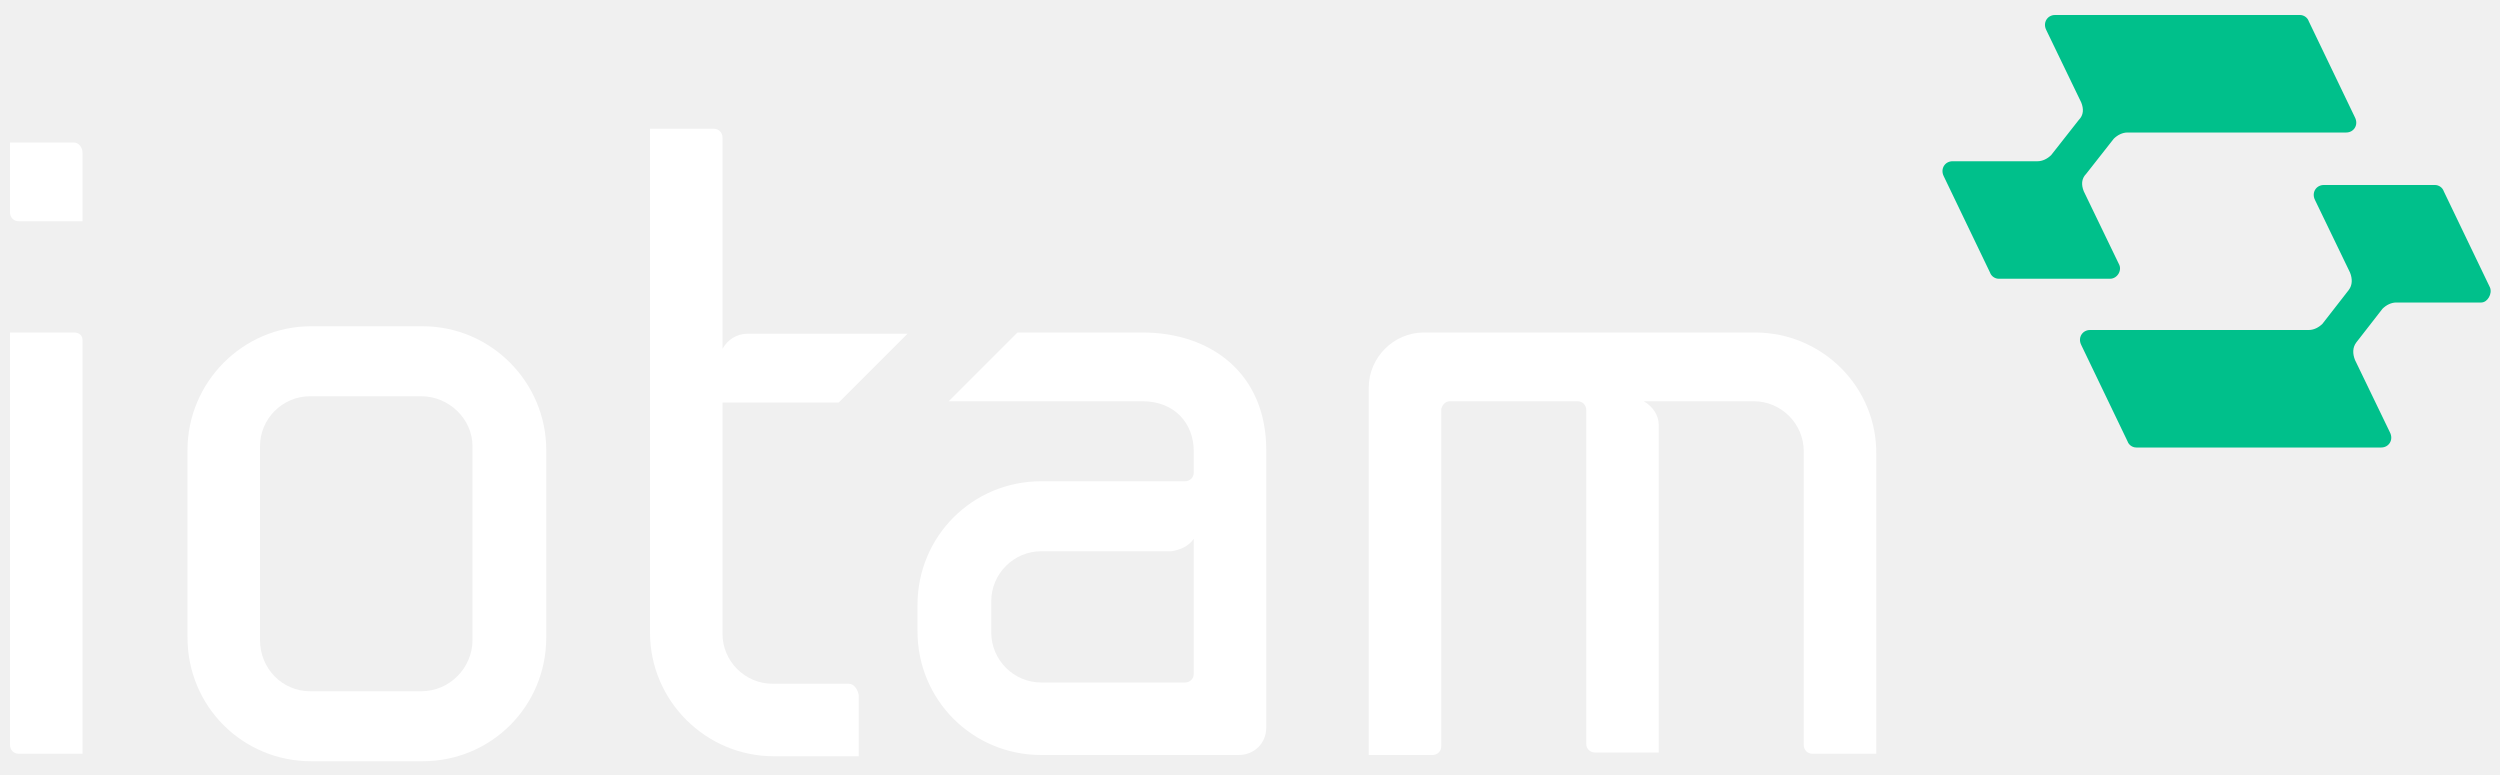
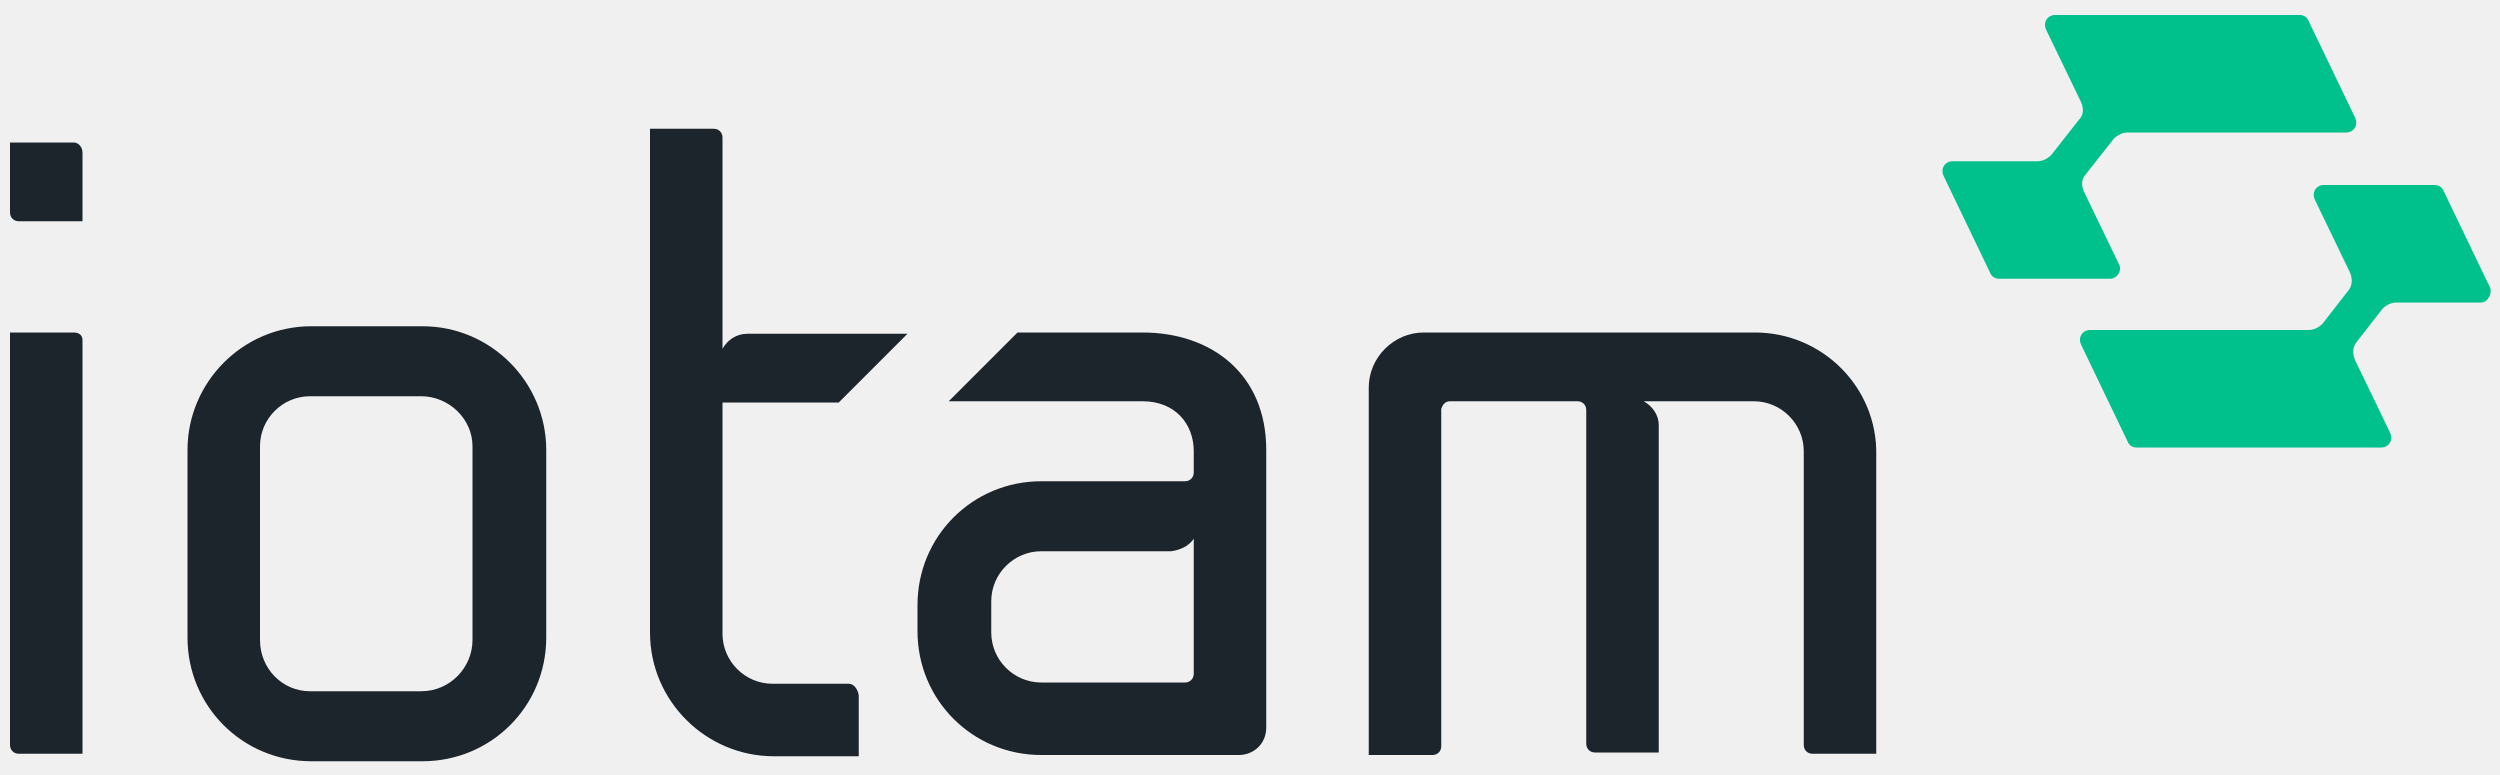
- <svg xmlns="http://www.w3.org/2000/svg" version="1.1" id="Capa_1" x="0px" y="0px" viewBox="0 0 200 62" style="enable-background:new 0 0 200 62;" xml:space="preserve">
-   <style type="text/css">
- 	.st0{fill:#FFFFFF;}
- 	.st1{fill:#00C08B;}
- </style>
+ <svg xmlns="http://www.w3.org/2000/svg" width="100%" height="100%" viewBox="0 0 200 62" version="1.1" xml:space="preserve" style="fill-rule:evenodd;clip-rule:evenodd;stroke-linejoin:round;stroke-miterlimit:2;">
  <g>
-     <g>
-       <path class="st0" d="M5.9,26.6H0.8v33c0,0.4,0.3,0.7,0.7,0.7h5.1V27.2C6.6,26.8,6.3,26.6,5.9,26.6z" />
-       <path class="st0" d="M5.9,11.4H0.8V17c0,0.4,0.3,0.7,0.7,0.7h5.1v-5.5C6.6,11.8,6.3,11.4,5.9,11.4z" />
-       <path class="st0" d="M33.8,26.1h-8.9c-5.5,0-9.9,4.5-9.9,9.9v15c0,5.5,4.4,9.9,9.9,9.9h8.9c5.5,0,9.9-4.4,9.9-9.9V36    C43.7,30.6,39.3,26.1,33.8,26.1z M37.8,51.2c0,2.2-1.8,4.1-4.1,4.1h-8.9c-2.2,0-4-1.8-4-4.1V35.7c0-2.2,1.8-4,4-4h8.9    c2.2,0,4.1,1.8,4.1,4V51.2z" />
-       <path class="st0" d="M140.4,26.6h-26.5c-2.4,0-4.4,2-4.4,4.4v29.4h5.1c0.4,0,0.7-0.3,0.7-0.7V32.7c0.1-0.3,0.3-0.6,0.7-0.6h10.2    c0.4,0,0.7,0.3,0.7,0.7v26.7c0,0.4,0.3,0.7,0.7,0.7h5.1V34c0-0.8-0.5-1.5-1.2-1.9h8.8c2.2,0,4,1.8,4,4v23.5c0,0.4,0.3,0.7,0.7,0.7    h5.1V36.4C150.2,31,145.8,26.6,140.4,26.6z" />
-       <path class="st0" d="M67.9,54.7h-6.1c-2.2,0-4-1.8-4-4V32.2h9.3l5.5-5.5H59.8c-0.9,0-1.6,0.5-2,1.2V11c0-0.4-0.3-0.7-0.7-0.7H52    v40.3c0,5.5,4.5,9.9,9.9,9.9h6.8v-4.9C68.6,55.1,68.3,54.7,67.9,54.7z" />
-       <path class="st0" d="M91.4,26.6h-10l-5.5,5.5h15.5c2.6,0,4.1,1.8,4.1,4v1.7c0,0.4-0.3,0.7-0.7,0.7H83.3c-5.5,0-9.9,4.4-9.9,9.9    v2.1c0,5.5,4.4,9.9,9.9,9.9h12.1h3h0.7c1.2,0,2.2-0.9,2.2-2.2V36C101.3,29.9,96.9,26.6,91.4,26.6z M95.5,53.9    c0,0.4-0.3,0.7-0.7,0.7H83.3c-2.2,0-4-1.8-4-4v-2.5c0-2.2,1.8-4,4-4h10.4c0.7-0.1,1.4-0.4,1.8-1V53.9z" />
-     </g>
-     <g>
-       <path class="st1" d="M169.5,21.1l-2.8-5.8c-0.2-0.5-0.2-1,0.2-1.4l2.2-2.8c0.3-0.3,0.7-0.5,1.1-0.5h17.5c0.6,0,1-0.6,0.7-1.2    l-3.7-7.7c-0.1-0.3-0.4-0.5-0.7-0.5h-19.6c-0.6,0-1,0.6-0.7,1.2l2.8,5.8c0.2,0.5,0.2,1-0.2,1.4l-2.2,2.8c-0.3,0.3-0.7,0.5-1.1,0.5    h-6.8c-0.6,0-1,0.6-0.7,1.2l3.7,7.7c0.1,0.3,0.4,0.5,0.7,0.5h8.9C169.4,22.3,169.8,21.6,169.5,21.1z" />
-       <path class="st1" d="M199.2,23l-3.7-7.7c-0.1-0.3-0.4-0.5-0.7-0.5h-8.9c-0.6,0-1,0.6-0.7,1.2l2.8,5.8c0.2,0.5,0.2,1-0.1,1.4    l-2.1,2.7c-0.3,0.3-0.7,0.5-1.1,0.5h-17.5c-0.6,0-1,0.6-0.7,1.2l3.7,7.7c0.1,0.3,0.4,0.5,0.7,0.5h19.6c0.6,0,1-0.6,0.7-1.2    l-2.8-5.8c-0.2-0.5-0.2-1,0.1-1.4l2.1-2.7c0.3-0.3,0.7-0.5,1.1-0.5h6.8C199,24.2,199.4,23.5,199.2,23z" />
-     </g>
+     <path d="M5.9,26.6C6.3,26.6 6.6,26.8 6.6,27.2L6.6,60.3L1.5,60.3C1.1,60.3 0.8,60 0.8,59.6L0.8,26.6L5.9,26.6ZM5.9,11.4C6.3,11.4 6.6,11.8 6.6,12.2L6.6,17.7L1.5,17.7C1.1,17.7 0.8,17.4 0.8,17L0.8,11.4L5.9,11.4ZM33.8,26.1C39.3,26.1 43.7,30.6 43.7,36L43.7,51C43.7,56.5 39.3,60.9 33.8,60.9L24.9,60.9C19.4,60.9 15,56.5 15,51L15,36C15,30.6 19.4,26.1 24.9,26.1L33.8,26.1ZM37.8,51.2L37.8,35.7C37.8,33.5 35.9,31.7 33.7,31.7L24.8,31.7C22.6,31.7 20.8,33.5 20.8,35.7L20.8,51.2C20.8,53.5 22.6,55.3 24.8,55.3L33.7,55.3C36,55.3 37.8,53.4 37.8,51.2ZM140.4,26.6C145.8,26.6 150.2,31 150.1,36.4L150.1,60.3L145,60.3C144.6,60.3 144.3,60 144.3,59.6L144.3,36.1C144.3,33.9 142.5,32.1 140.3,32.1L131.5,32.1C132.2,32.5 132.7,33.2 132.7,34L132.7,60.2L127.6,60.2C127.2,60.2 126.9,59.9 126.9,59.5L126.9,32.8C126.9,32.4 126.6,32.1 126.2,32.1L116,32.1C115.6,32.1 115.4,32.4 115.3,32.7L115.3,59.7C115.3,60.1 115,60.4 114.6,60.4L109.5,60.4L109.5,31C109.5,28.6 111.5,26.6 113.9,26.6L140.4,26.6ZM67.9,54.7C68.3,54.7 68.6,55.1 68.7,55.6L68.7,60.5L61.9,60.5C56.5,60.5 52,56.1 52,50.6L52,10.3L57.1,10.3C57.5,10.3 57.8,10.6 57.8,11L57.8,27.9C58.2,27.2 58.9,26.7 59.8,26.7L72.6,26.7L67.1,32.2L57.8,32.2L57.8,50.7C57.8,52.9 59.6,54.7 61.8,54.7L67.9,54.7ZM91.4,26.6C96.9,26.6 101.3,29.9 101.3,36L101.3,58.2C101.3,59.5 100.3,60.4 99.1,60.4L83.3,60.4C77.8,60.4 73.4,56 73.4,50.5L73.4,48.4C73.4,42.9 77.8,38.5 83.3,38.5L94.8,38.5C95.2,38.5 95.5,38.2 95.5,37.8L95.5,36.1C95.5,33.9 94,32.1 91.4,32.1L75.9,32.1L81.4,26.6L91.4,26.6ZM95.5,53.9L95.5,43.1C95.1,43.7 94.4,44 93.7,44.1L83.3,44.1C81.1,44.1 79.3,45.9 79.3,48.1L79.3,50.6C79.3,52.8 81.1,54.6 83.3,54.6L94.8,54.6C95.2,54.6 95.5,54.3 95.5,53.9Z" style="fill:rgb(29,37,44);" />
+     <path d="M169.5,21.1C169.8,21.6 169.4,22.3 168.8,22.3L159.9,22.3C159.6,22.3 159.3,22.1 159.2,21.8L155.5,14.1C155.2,13.5 155.6,12.9 156.2,12.9L163,12.9C163.4,12.9 163.8,12.7 164.1,12.4L166.3,9.6C166.7,9.2 166.7,8.7 166.5,8.2L163.7,2.4C163.4,1.8 163.8,1.2 164.4,1.2L184,1.2C184.3,1.2 184.6,1.4 184.7,1.7L188.4,9.4C188.7,10 188.3,10.6 187.7,10.6L170.2,10.6C169.8,10.6 169.4,10.8 169.1,11.1L166.9,13.9C166.5,14.3 166.5,14.8 166.7,15.3L169.5,21.1ZM199.2,23C199.4,23.5 199,24.2 198.5,24.2L191.7,24.2C191.3,24.2 190.9,24.4 190.6,24.7L188.5,27.4C188.2,27.8 188.2,28.3 188.4,28.8L191.2,34.6C191.5,35.2 191.1,35.8 190.5,35.8L170.9,35.8C170.6,35.8 170.3,35.6 170.2,35.3L166.5,27.6C166.2,27 166.6,26.4 167.2,26.4L184.7,26.4C185.1,26.4 185.5,26.2 185.8,25.9L187.9,23.2C188.2,22.8 188.2,22.3 188,21.8L185.2,16C184.9,15.4 185.3,14.8 185.9,14.8L194.8,14.8C195.1,14.8 195.4,15 195.5,15.3L199.2,23Z" style="fill:rgb(0,192,139);" />
  </g>
</svg>
